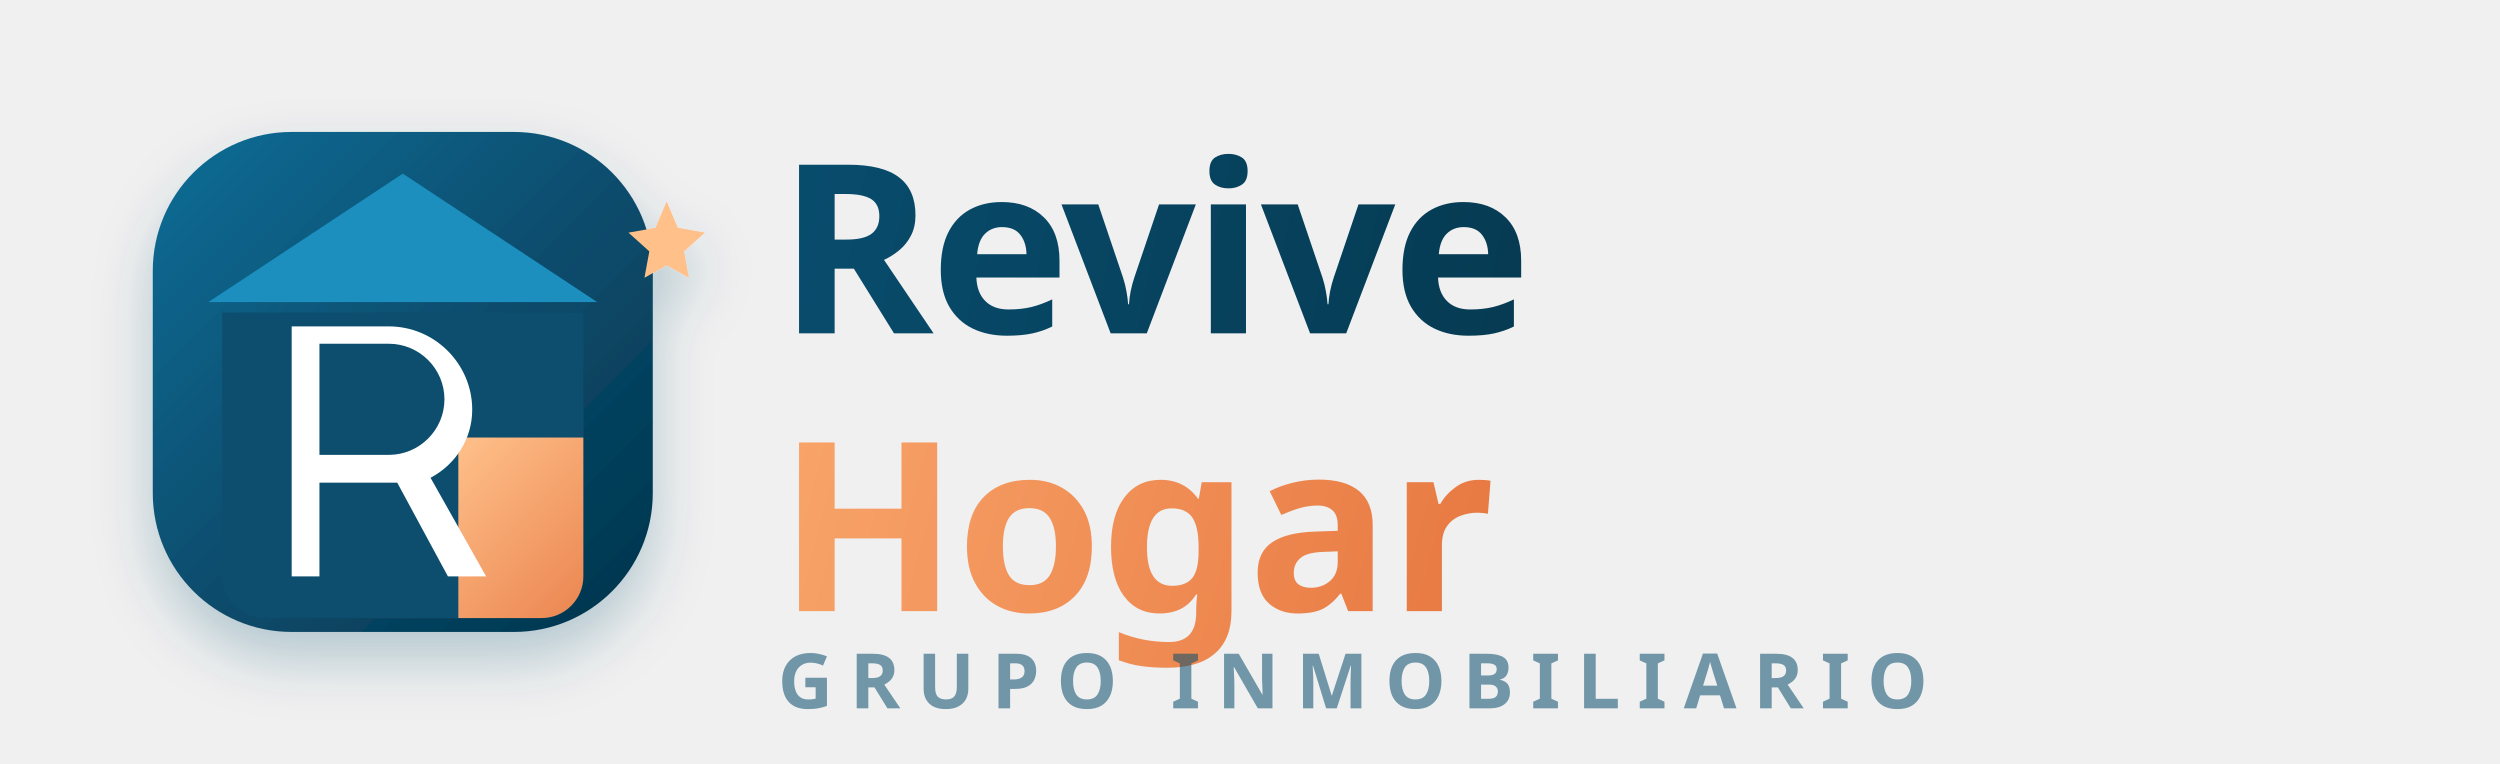
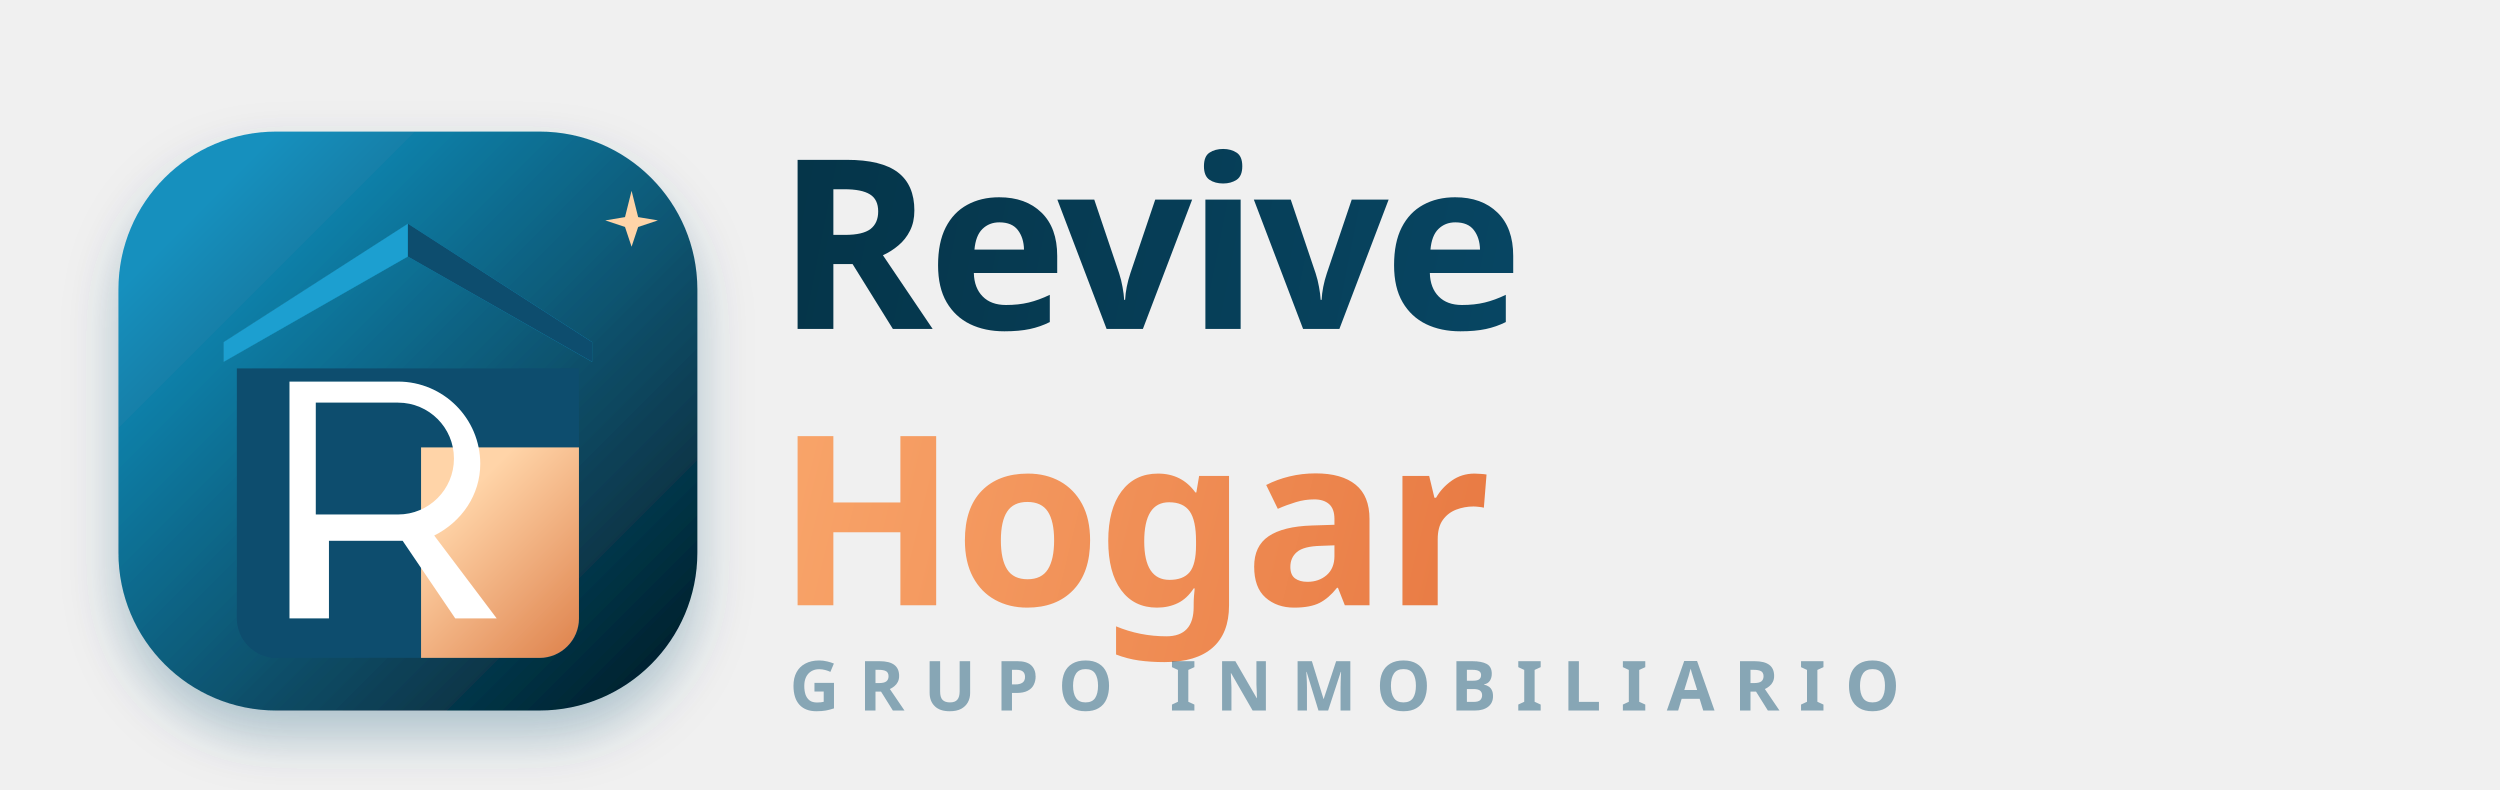
- <svg xmlns="http://www.w3.org/2000/svg" viewBox="0 0 360 110" fill="none" aria-hidden="true">
+ <svg xmlns="http://www.w3.org/2000/svg" viewBox="0 0 380 120" fill="none" aria-hidden="true">
  <defs>
-     <linearGradient id="rh-plate-f" x1="0" y1="0" x2="100" y2="100" gradientUnits="userSpaceOnUse">
-       <stop offset="0%" stop-color="#0d7aa8" />
-       <stop offset="50%" stop-color="#084d6e" />
-       <stop offset="100%" stop-color="#032a3d" />
+     <linearGradient id="lf-badge" x1="22" y1="22" x2="98" y2="98" gradientUnits="userSpaceOnUse">
+       <stop offset="0%" stop-color="#1490be" />
+       <stop offset="100%" stop-color="#021822" />
    </linearGradient>
-     <linearGradient id="rh-accent-f" x1="58" y1="58" x2="92" y2="92" gradientUnits="userSpaceOnUse">
-       <stop offset="0%" stop-color="#ffc08a" />
-       <stop offset="100%" stop-color="#e06530" />
+     <linearGradient id="lf-accent" x1="64" y1="64" x2="98" y2="98" gradientUnits="userSpaceOnUse">
+       <stop offset="0%" stop-color="#ffd4a8" />
+       <stop offset="100%" stop-color="#c94e12" />
    </linearGradient>
-     <linearGradient id="rh-text-revive" x1="110" y1="20" x2="260" y2="50" gradientUnits="userSpaceOnUse">
-       <stop offset="0%" stop-color="#084d6e" />
-       <stop offset="100%" stop-color="#053448" />
+     <linearGradient id="lf-revive" x1="118" y1="20" x2="280" y2="52" gradientUnits="userSpaceOnUse">
+       <stop offset="0%" stop-color="#053448" />
+       <stop offset="100%" stop-color="#084d6e" />
    </linearGradient>
-     <linearGradient id="rh-text-hogar" x1="110" y1="55" x2="260" y2="95" gradientUnits="userSpaceOnUse">
+     <linearGradient id="lf-hogar" x1="118" y1="55" x2="280" y2="95" gradientUnits="userSpaceOnUse">
      <stop offset="0%" stop-color="#f9a66b" />
      <stop offset="100%" stop-color="#e06530" />
    </linearGradient>
-     <filter id="rh-glow-f" x="-20%" y="-20%" width="140%" height="140%">
-       <feDropShadow dx="0" dy="4" stdDeviation="4" flood-color="#084d6e" flood-opacity="0.25" />
+     <filter id="lf-shadow" x="-20%" y="-20%" width="140%" height="140%">
+       <feDropShadow dx="0" dy="4" stdDeviation="4" flood-color="#084d6e" flood-opacity="0.28" />
    </filter>
  </defs>
-   <g transform="translate(8,5) scale(1)" filter="url(#rh-glow-f)">
-     <rect x="14" y="14" width="72" height="72" rx="20" fill="url(#rh-plate-f)" />
-     <path d="M50 20 L22 38.5 L78 38.5 Z" fill="#1a8fbf" />
-     <path d="M24 40 H76 V78 C76 81.3 73.3 84 70 84 H30 C26.7 84 24 81.3 24 78 Z" fill="#084d6e" />
-     <path d="M58 58 H76 V78 C76 81.3 73.3 84 70 84 H58 Z" fill="url(#rh-accent-f)" />
-     <path fill="#fff" d="M34 42 H48 C54.6 42 60 47.4 60 54 C60 58.2 57.6 61.9 54 63.8 L62 78 H56.5 L49.2 64.5 H38 V78 H34 V42 Z M38 46 V60.5 H48 C52.4 60.5 56 56.9 56 52.5 C56 48.1 52.4 44.5 48 44.5 H38 Z" />
-     <path d="M88 24 L89.6 27.8 L93.5 28.5 L90.5 31.2 L91.2 35 L88 33.2 L84.8 35 L85.5 31.2 L82.5 28.5 L86.4 27.8 Z" fill="#ffc08a" />
+   <g transform="translate(8,10)" filter="url(#lf-shadow)">
+     <rect x="10" y="10" width="88" height="88" rx="24" fill="url(#lf-badge)" />
+     <path d="M54 24 L26 42 V45 L54 29 L82 45 V42 Z" fill="#1a9fd0" />
+     <path d="M54 24 L54 29 L82 45 V42 Z" fill="#084d6e" />
+     <path d="M28 46 H80 V84 C80 87.3 77.3 90 74 90 H34 C30.7 90 28 87.3 28 84 Z" fill="#084d6e" />
+     <path d="M56 58 H80 V84 C80 87.3 77.3 90 74 90 H56 Z" fill="url(#lf-accent)" />
+     <path fill="#fff" d="M36 48 H52.5 C59.4 48 65 53.6 65 60.5 C65 65.2 62.2 69.3 58 71.4 L67.5 84 H61.2 L53.2 72.2 H42 V84 H36 V48 Z M40 52 V68.2 H52.5 C57.2 68.2 61 64.4 61 59.7 C61 55 57.2 51.2 52.5 51.2 H40 V52 Z" />
+     <path d="M0 -3 L1 1 L4 1.5 L1 2.5 L0 5.5 L-1 2.5 L-4 1.5 L-1 1 Z" fill="#ffd4a8" transform="translate(88,22)" />
  </g>
-   <text x="112" y="48" font-family="'Plus Jakarta Sans',Segoe UI,sans-serif" font-size="34" font-weight="700" letter-spacing="-0.5" fill="url(#rh-text-revive)">Revive</text>
-   <text x="112" y="88" font-family="'Plus Jakarta Sans',Segoe UI,sans-serif" font-size="34" font-weight="800" letter-spacing="-0.3" fill="url(#rh-text-hogar)">Hogar</text>
-   <text x="112" y="102" font-family="'Plus Jakarta Sans',Segoe UI,sans-serif" font-size="11" font-weight="600" letter-spacing="0.22em" fill="#084d6e" fill-opacity="0.55">GRUPO INMOBILIARIO</text>
+   <text x="118" y="50" font-family="'Plus Jakarta Sans',Segoe UI,sans-serif" font-size="36" font-weight="700" letter-spacing="-0.8" fill="url(#lf-revive)">Revive</text>
+   <text x="118" y="92" font-family="'Plus Jakarta Sans',Segoe UI,sans-serif" font-size="36" font-weight="800" letter-spacing="-0.5" fill="url(#lf-hogar)">Hogar</text>
+   <text x="120" y="108" font-family="'Plus Jakarta Sans',Segoe UI,sans-serif" font-size="10.5" font-weight="700" letter-spacing="0.28em" fill="#084d6e" fill-opacity="0.45">GRUPO INMOBILIARIO</text>
</svg>
